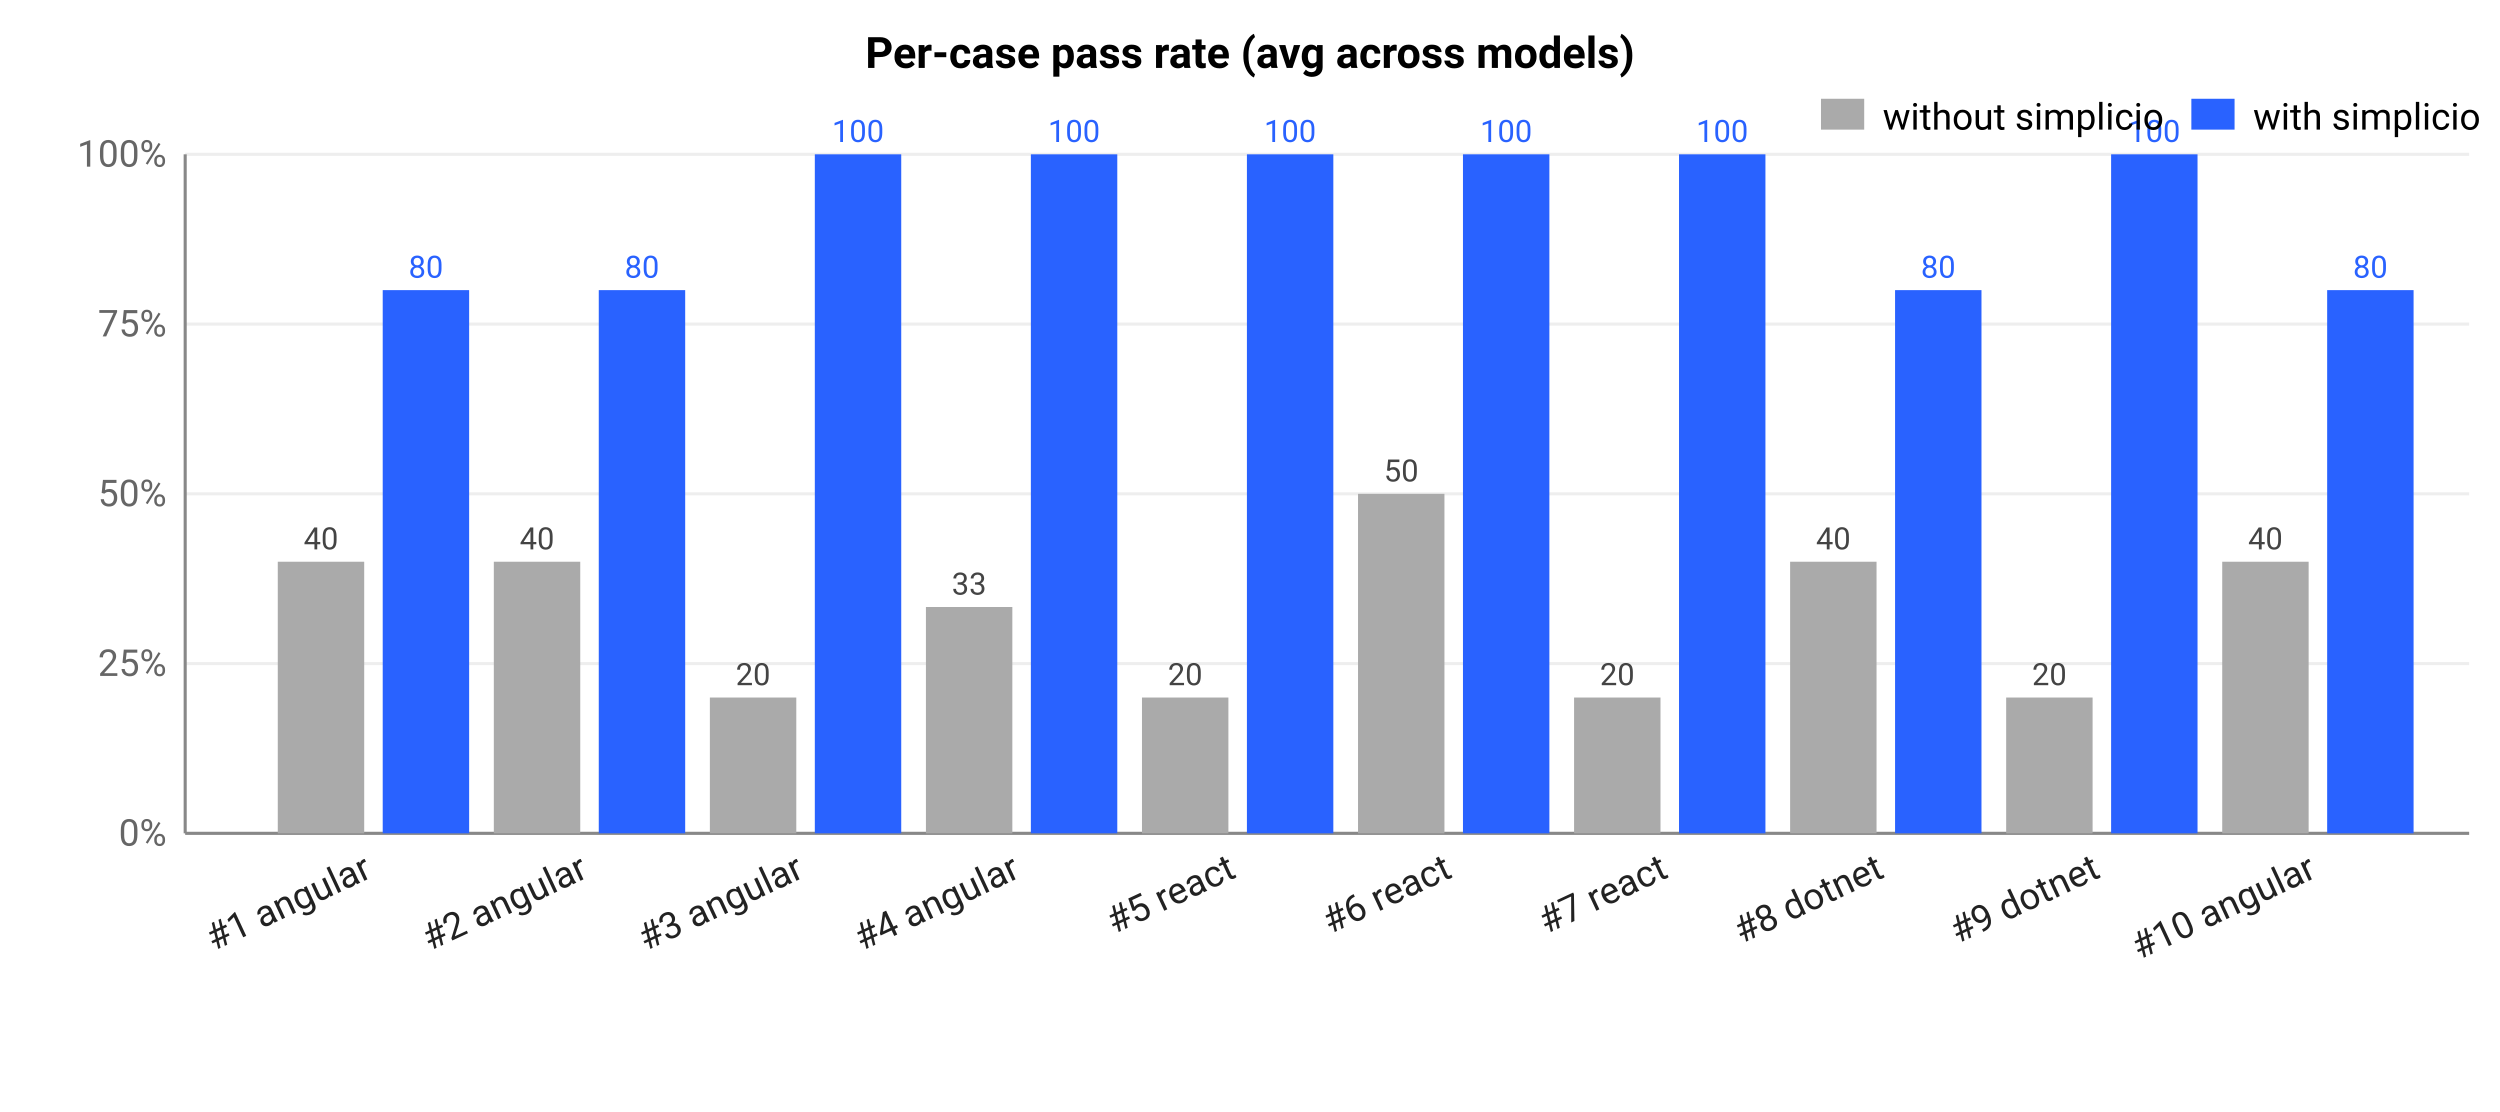
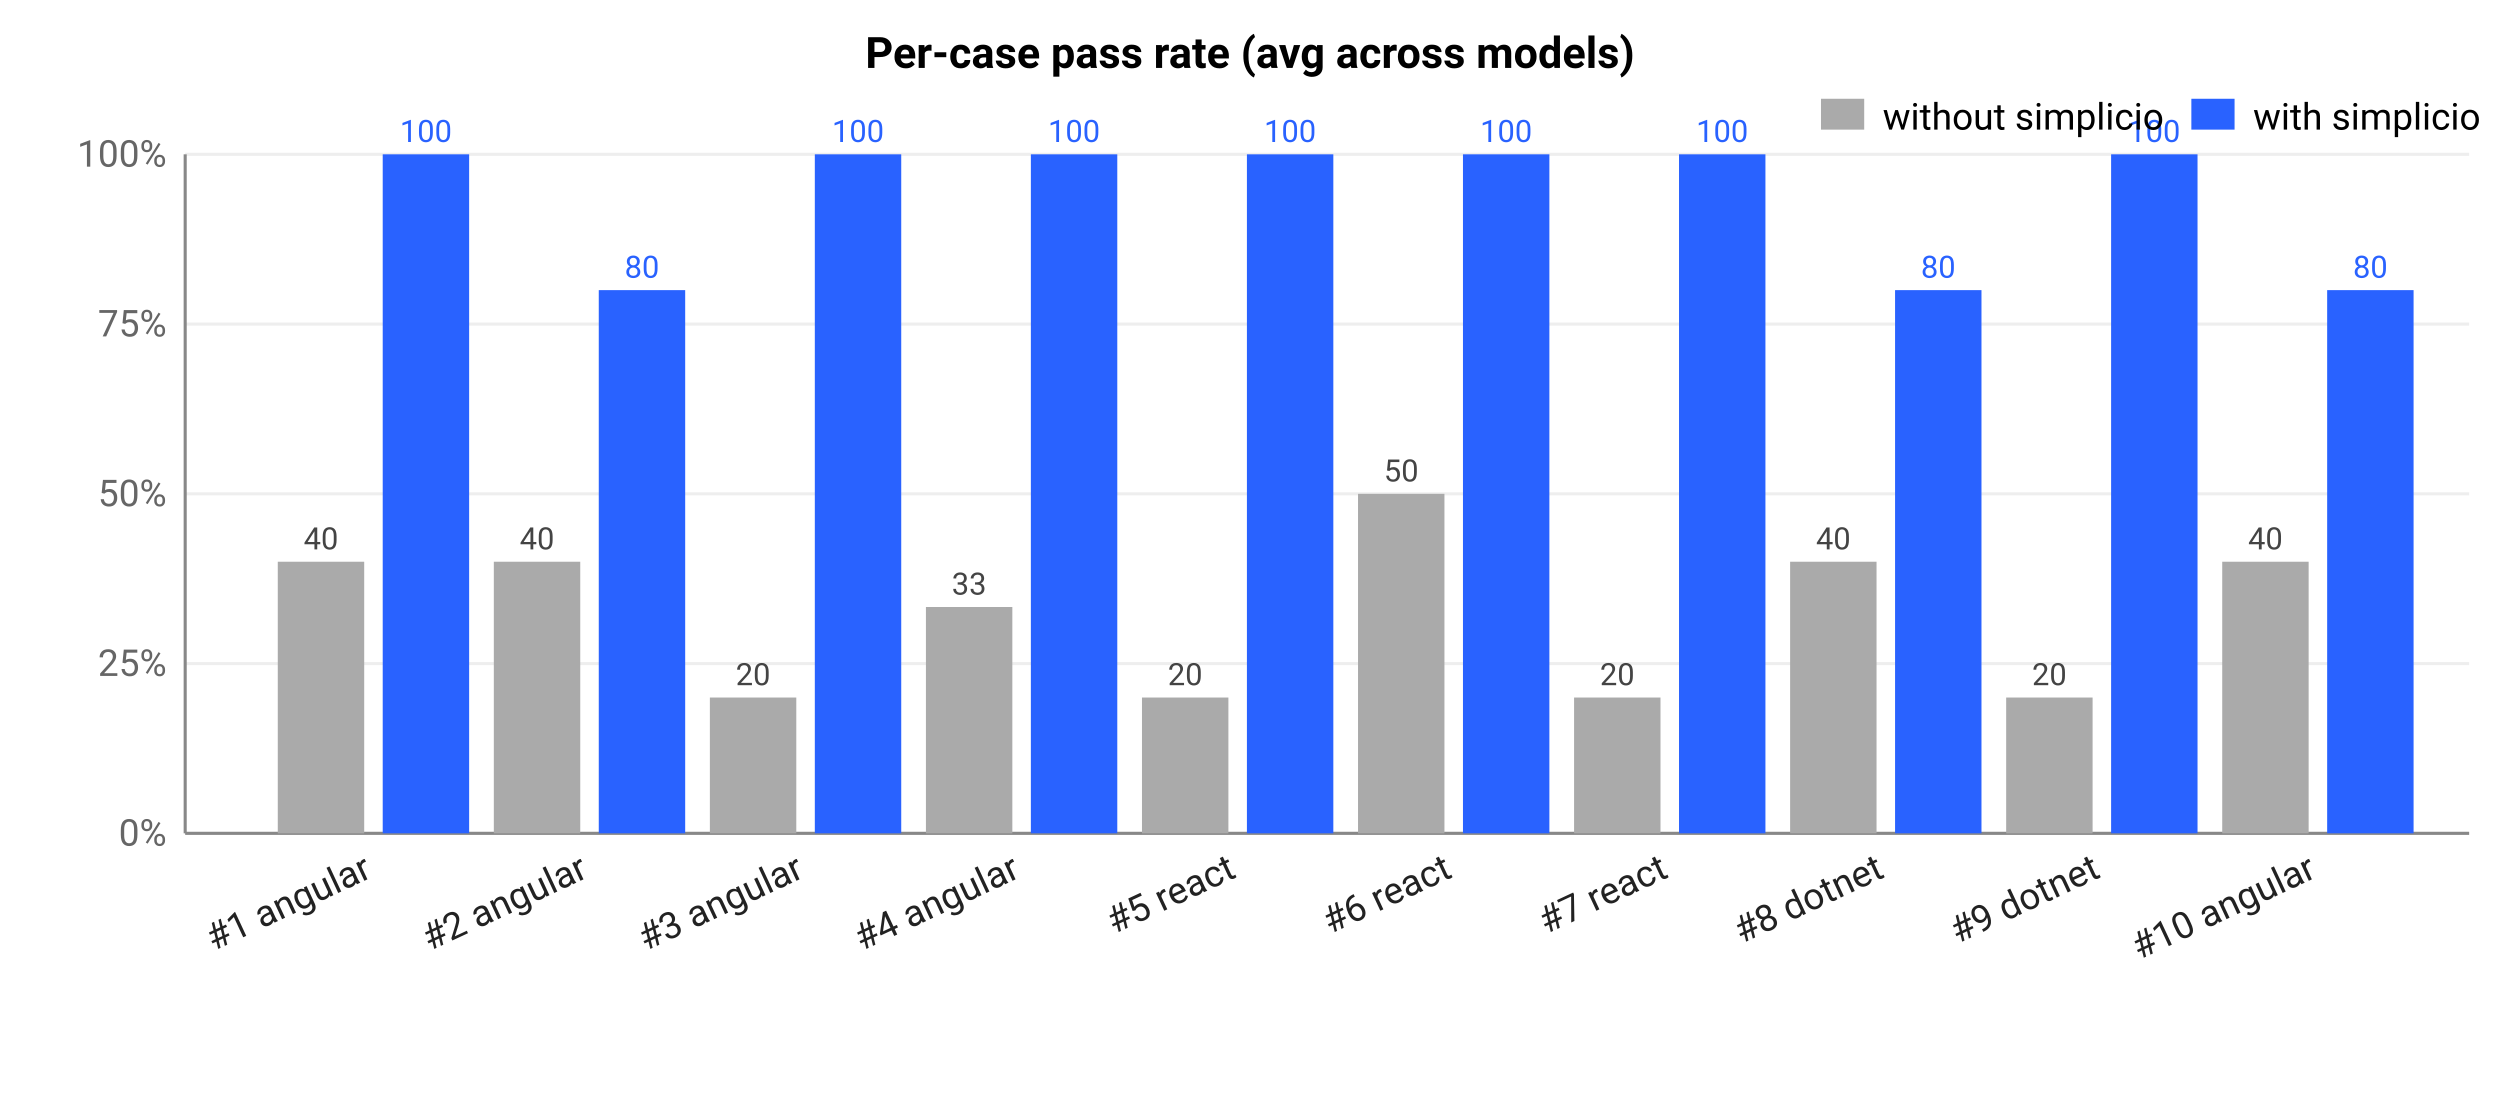
<svg xmlns="http://www.w3.org/2000/svg" viewBox="0 0 810 360" font-family="-apple-system,Segoe UI,Roboto,sans-serif" font-size="12">
  <style>.bar-sem{fill:#aaa}.bar-com{fill:#2962ff}.lbl{fill:#222}.ax{stroke:#888;stroke-width:1}.grid{stroke:#eee;stroke-width:1}</style>
  <text x="405.0" y="22" text-anchor="middle" font-weight="600" font-size="14">Per-case pass rate (avg across models)</text>
  <line x1="60" y1="50.0" x2="800" y2="50.0" class="grid" />
  <text x="54" y="54.0" text-anchor="end" fill="#666">100%</text>
  <line x1="60" y1="105.0" x2="800" y2="105.0" class="grid" />
  <text x="54" y="109.0" text-anchor="end" fill="#666">75%</text>
  <line x1="60" y1="160.0" x2="800" y2="160.0" class="grid" />
  <text x="54" y="164.0" text-anchor="end" fill="#666">50%</text>
  <line x1="60" y1="215.0" x2="800" y2="215.0" class="grid" />
  <text x="54" y="219.0" text-anchor="end" fill="#666">25%</text>
  <line x1="60" y1="270.0" x2="800" y2="270.0" class="grid" />
  <text x="54" y="274.0" text-anchor="end" fill="#666">0%</text>
  <line x1="60" y1="270" x2="800" y2="270" class="ax" />
  <line x1="60" y1="50" x2="60" y2="270" class="ax" />
  <rect x="90" y="182.0" width="28" height="88.0" class="bar-sem" />
-   <rect x="124" y="94.0" width="28" height="176.0" class="bar-com" />
+   <rect x="124" y="50.0" width="28" height="220.0" class="bar-com" />
  <text x="104.0" y="178.0" text-anchor="middle" fill="#444" font-size="10">40</text>
-   <text x="138.0" y="90.0" text-anchor="middle" fill="#2962ff" font-size="10">80</text>
+   <text x="138.0" y="46.0" text-anchor="middle" fill="#2962ff" font-size="10">100</text>
  <text x="121" y="284" transform="rotate(-25 121 284)" text-anchor="end" class="lbl">#1 angular</text>
  <rect x="160" y="182.0" width="28" height="88.0" class="bar-sem" />
  <rect x="194" y="94.0" width="28" height="176.0" class="bar-com" />
  <text x="174.0" y="178.0" text-anchor="middle" fill="#444" font-size="10">40</text>
  <text x="208.0" y="90.0" text-anchor="middle" fill="#2962ff" font-size="10">80</text>
  <text x="191" y="284" transform="rotate(-25 191 284)" text-anchor="end" class="lbl">#2 angular</text>
  <rect x="230" y="226.0" width="28" height="44.0" class="bar-sem" />
  <rect x="264" y="50.0" width="28" height="220.0" class="bar-com" />
  <text x="244.0" y="222.0" text-anchor="middle" fill="#444" font-size="10">20</text>
  <text x="278.0" y="46.0" text-anchor="middle" fill="#2962ff" font-size="10">100</text>
  <text x="261" y="284" transform="rotate(-25 261 284)" text-anchor="end" class="lbl">#3 angular</text>
  <rect x="300" y="196.667" width="28" height="73.333" class="bar-sem" />
  <rect x="334" y="50.0" width="28" height="220.0" class="bar-com" />
  <text x="314.0" y="192.667" text-anchor="middle" fill="#444" font-size="10">33</text>
  <text x="348.0" y="46.0" text-anchor="middle" fill="#2962ff" font-size="10">100</text>
  <text x="331" y="284" transform="rotate(-25 331 284)" text-anchor="end" class="lbl">#4 angular</text>
  <rect x="370" y="226.0" width="28" height="44.0" class="bar-sem" />
  <rect x="404" y="50.0" width="28" height="220.0" class="bar-com" />
  <text x="384.0" y="222.0" text-anchor="middle" fill="#444" font-size="10">20</text>
  <text x="418.0" y="46.0" text-anchor="middle" fill="#2962ff" font-size="10">100</text>
  <text x="401" y="284" transform="rotate(-25 401 284)" text-anchor="end" class="lbl">#5 react</text>
  <rect x="440" y="160.0" width="28" height="110.0" class="bar-sem" />
  <rect x="474" y="50.0" width="28" height="220.0" class="bar-com" />
  <text x="454.0" y="156.0" text-anchor="middle" fill="#444" font-size="10">50</text>
  <text x="488.0" y="46.0" text-anchor="middle" fill="#2962ff" font-size="10">100</text>
  <text x="471" y="284" transform="rotate(-25 471 284)" text-anchor="end" class="lbl">#6 react</text>
  <rect x="510" y="226.0" width="28" height="44.0" class="bar-sem" />
  <rect x="544" y="50.0" width="28" height="220.0" class="bar-com" />
  <text x="524.0" y="222.0" text-anchor="middle" fill="#444" font-size="10">20</text>
  <text x="558.0" y="46.0" text-anchor="middle" fill="#2962ff" font-size="10">100</text>
  <text x="541" y="284" transform="rotate(-25 541 284)" text-anchor="end" class="lbl">#7 react</text>
  <rect x="580" y="182.0" width="28" height="88.0" class="bar-sem" />
  <rect x="614" y="94.0" width="28" height="176.0" class="bar-com" />
  <text x="594.0" y="178.0" text-anchor="middle" fill="#444" font-size="10">40</text>
  <text x="628.0" y="90.0" text-anchor="middle" fill="#2962ff" font-size="10">80</text>
  <text x="611" y="284" transform="rotate(-25 611 284)" text-anchor="end" class="lbl">#8 dotnet</text>
  <rect x="650" y="226.0" width="28" height="44.0" class="bar-sem" />
  <rect x="684" y="50.0" width="28" height="220.0" class="bar-com" />
  <text x="664.0" y="222.0" text-anchor="middle" fill="#444" font-size="10">20</text>
  <text x="698.0" y="46.0" text-anchor="middle" fill="#2962ff" font-size="10">100</text>
  <text x="681" y="284" transform="rotate(-25 681 284)" text-anchor="end" class="lbl">#9 dotnet</text>
  <rect x="720" y="182.0" width="28" height="88.0" class="bar-sem" />
  <rect x="754" y="94.0" width="28" height="176.0" class="bar-com" />
  <text x="734.0" y="178.0" text-anchor="middle" fill="#444" font-size="10">40</text>
  <text x="768.0" y="90.0" text-anchor="middle" fill="#2962ff" font-size="10">80</text>
  <text x="751" y="284" transform="rotate(-25 751 284)" text-anchor="end" class="lbl">#10 angular</text>
  <rect x="590" y="32" width="14" height="10" class="bar-sem" />
  <text x="610" y="42">without simplicio</text>
  <rect x="710" y="32" width="14" height="10" class="bar-com" />
  <text x="730" y="42">with simplicio</text>
</svg>
